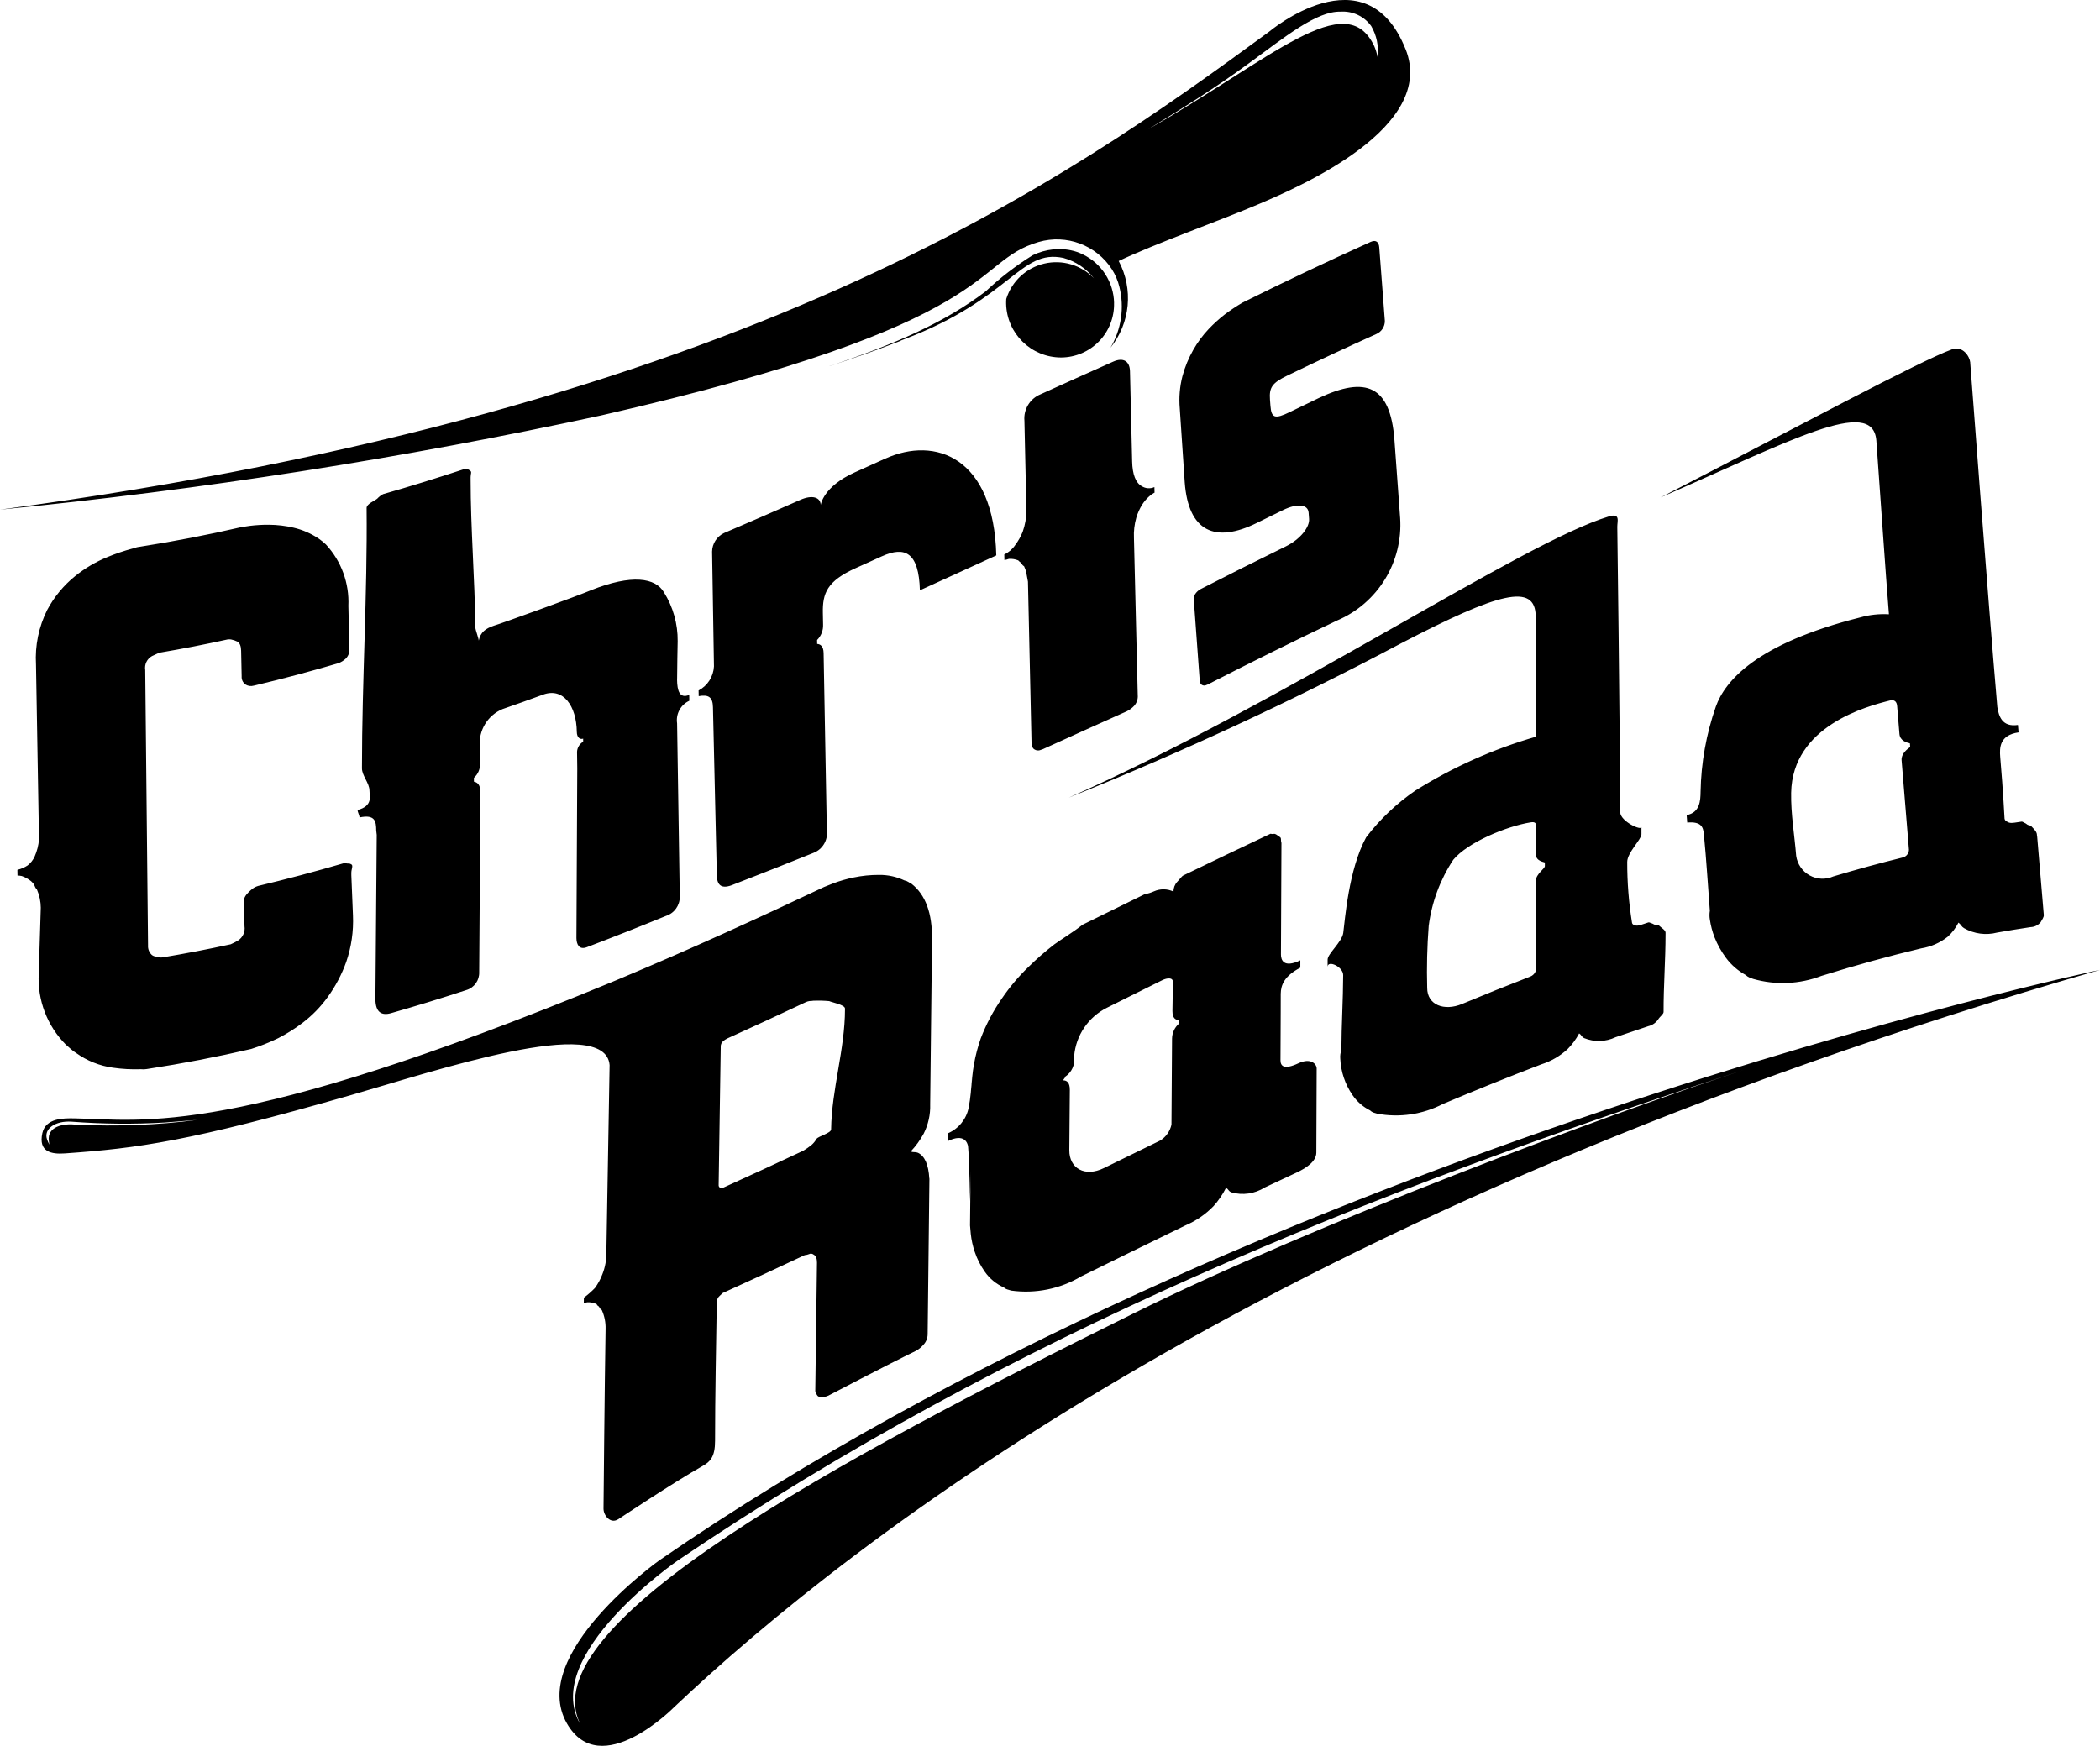
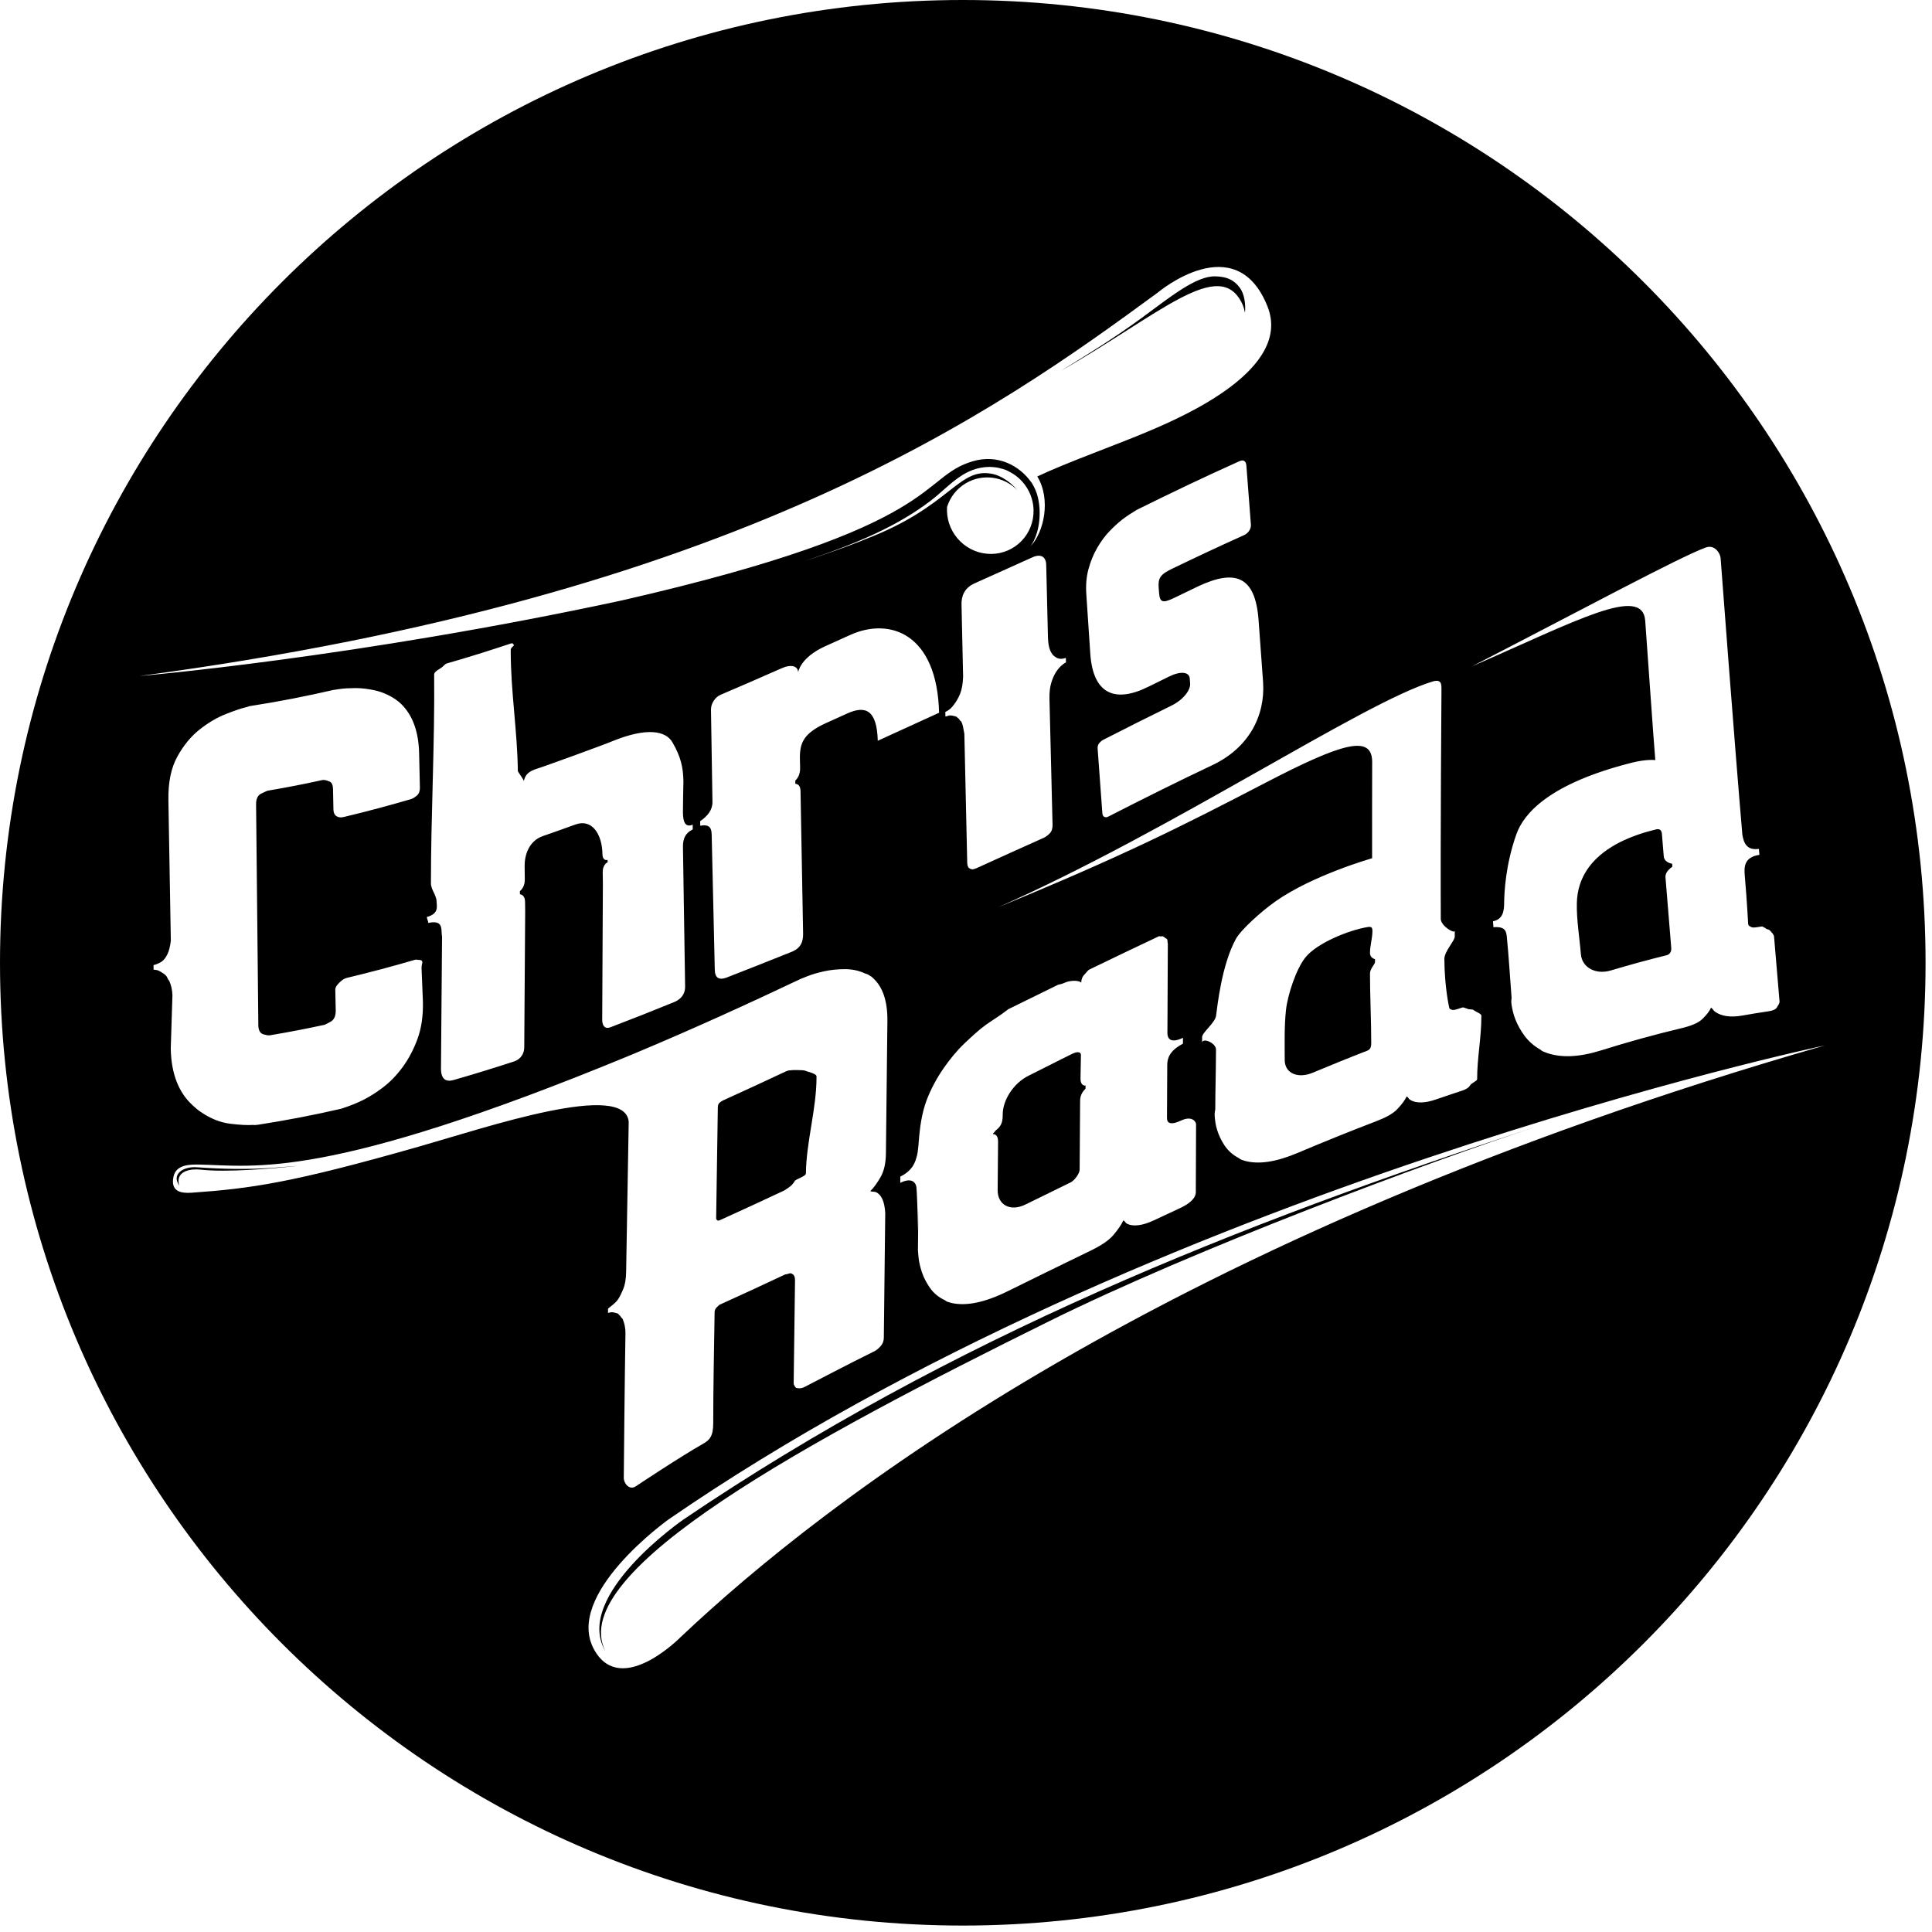
- <svg xmlns="http://www.w3.org/2000/svg" width="150" height="124.729">
-   <path d="M100.4 3.52c-2.826-7.115-9.764-1.244-9.764-1.244C76.239 12.826 53.365 29.282 0 36.41a378.5 378.5 0 0 0 42.938-6.73c28.948-6.617 26.332-10.965 31.255-12.393a4.683 4.683 0 0 1 5.228 1.949 4.188 4.188 0 0 1 .537 1.263 5.779 5.779 0 0 1-.64 4.347 5.647 5.647 0 0 0 .589-6.2c2.635-1.254 7.226-2.88 10.018-4.071 3.055-1.3 12.687-5.492 10.477-11.057m-2.007.553a3.613 3.613 0 0 0-.23-.763c-2.006-4.313-7.321.9-16.151 5.927C84.517 7.7 86.829 6.266 89.1 4.6 91.81 2.619 94.038.785 95.759.832a2.488 2.488 0 0 1 2.185 1.029 3.493 3.493 0 0 1 .45 2.211M79.575 21.64a3.8 3.8 0 0 1-3.773 3.9 3.932 3.932 0 0 1-3.936-3.847c0-.113 0-.224.009-.334a3.738 3.738 0 0 1 6.261-1.481 4.177 4.177 0 0 0-2.185-1.452c-3.1-.655-3.7 2.916-11.412 5.829a2.784 2.784 0 0 0-.314.135 89.45 89.45 0 0 1-5.031 1.783c4.767-1.59 8.289-3.135 11.213-5.358a21.119 21.119 0 0 1 3.36-2.583 4.389 4.389 0 0 1 1.458-.414l.1-.008c.072-.005.144-.01.213-.012.034 0 .066-.006.1-.006s.078 0 .116.005h.078a3.666 3.666 0 0 1 .416.041l.081.011c.054.009.108.02.162.032a3.33 3.33 0 0 1 .866.3 3.941 3.941 0 0 1 2.221 3.454M23.281 38.9a4.2 4.2 0 0 0-.511-.416 5.424 5.424 0 0 0-1.8-.785 7.92 7.92 0 0 0-1.758-.209 10.34 10.34 0 0 0-1.376.08c-.366.053-.566.082-.6.09q-3.614.834-7.238 1.4l-.15.023a.922.922 0 0 0-.2.056.878.878 0 0 1-.2.056 14.24 14.24 0 0 0-1.767.6 9.213 9.213 0 0 0-2.316 1.365 7.864 7.864 0 0 0-1.994 2.416 7.7 7.7 0 0 0-.8 3.9q.1 5.562.191 11.124l.024 1.372a3.761 3.761 0 0 1-.31 1.216 1.653 1.653 0 0 1-.5.64 2.342 2.342 0 0 1-.733.317c0 .135.005.271.007.406a1.46 1.46 0 0 1 .306.036 2.23 2.23 0 0 1 .667.37l.1.1a.618.618 0 0 1 .157.245.589.589 0 0 0 .157.245 3.319 3.319 0 0 1 .277 1.3l-.148 4.739A6.682 6.682 0 0 0 4.7 74.628l.366.323a2.773 2.773 0 0 0 .364.272 5.884 5.884 0 0 0 2.637 1.057 11.225 11.225 0 0 0 2 .108 1.321 1.321 0 0 0 .41-.011l.1-.016q3.685-.566 7.36-1.419a14.217 14.217 0 0 0 1.931-.769 11.537 11.537 0 0 0 1.771-1.119 8.708 8.708 0 0 0 1.761-1.811 10.025 10.025 0 0 0 1.333-2.528 9.021 9.021 0 0 0 .479-3.31l-.117-2.877v-.153c-.006-.271.148-.521.011-.616a.331.331 0 0 0-.2-.067.8.8 0 0 1-.2-.017.41.41 0 0 0-.2.009q-3.03.886-6.066 1.61a1.256 1.256 0 0 0-.524.3c-.181.162-.5.446-.49.75l.038 1.828A1.03 1.03 0 0 1 17 67.195a5.082 5.082 0 0 1-.523.268q-2.435.53-4.876.938a.758.758 0 0 1-.253-.009 1.907 1.907 0 0 0-.253-.06.517.517 0 0 1-.254-.112.844.844 0 0 1-.267-.672l-.2-19.682a.96.96 0 0 1 .483-.994c.332-.156.514-.238.547-.244q2.427-.41 4.848-.943a.786.786 0 0 1 .25 0 1.8 1.8 0 0 1 .455.153c.17.1.259.316.266.653l.038 1.828a.662.662 0 0 0 .264.578.738.738 0 0 0 .605.087l.1-.023.05-.012q2.95-.7 5.895-1.57a1.556 1.556 0 0 0 .495-.3.883.883 0 0 0 .284-.749l-.07-3.045a6.051 6.051 0 0 0-1.6-4.382m59.176-4.105a.951.951 0 0 1-.9-.059q-.658-.367-.692-1.776l-.155-6.445c-.017-.7-.461-1.011-1.207-.678q-2.59 1.153-5.18 2.329a1.863 1.863 0 0 0-1.153 1.889l.142 6.417a4.547 4.547 0 0 1-.266 1.518 4.067 4.067 0 0 1-.529.941 1.909 1.909 0 0 1-.785.678c0 .134.006.268.009.4a1.772 1.772 0 0 0 .323-.085 1.527 1.527 0 0 1 .664.109c.034.035.075.071.109.105a.388.388 0 0 1 .157.159.359.359 0 0 0 .155.159 1.967 1.967 0 0 1 .161.485c.036.187.075.391.113.61l.254 11.474q.009.4.212.514a.473.473 0 0 0 .377.057c.116-.035.191-.062.224-.077q3-1.367 6-2.71a1.762 1.762 0 0 0 .517-.384 1.016 1.016 0 0 0 .257-.775l-.27-11.212a4.491 4.491 0 0 1 .165-1.445 3.74 3.74 0 0 1 .427-.952 2.8 2.8 0 0 1 .485-.571 1.842 1.842 0 0 1 .344-.253l.05-.022-.01-.4m17.55 2.182-.408-5.59c-.3-3.835-2.021-4.549-5.41-2.948q-1.035.494-2.067 1c-1.067.517-1.311.43-1.378-.463l-.032-.428c-.065-.866.156-1.194 1.215-1.707q3.184-1.54 6.376-2.978a1.007 1.007 0 0 0 .614-.938l-.4-5.264c-.028-.349-.219-.559-.61-.384a264.758 264.758 0 0 0-9.149 4.337 12.889 12.889 0 0 0-1.282.853 10.423 10.423 0 0 0-1.138 1.03 7.734 7.734 0 0 0-1.1 1.485 7.918 7.918 0 0 0-.78 1.895 6.847 6.847 0 0 0-.189 2.305l.353 5.27c.255 3.5 2.147 4.4 5.179 2.891q.917-.455 1.834-.9c1.015-.5 1.791-.422 1.836.176l.034.453c.043.576-.606 1.446-1.676 1.968q-3.052 1.492-6.1 3.059a1.137 1.137 0 0 0-.306.264.655.655 0 0 0-.151.505l.419 5.718q.021.275.163.344a.322.322 0 0 0 .259.028 1.228 1.228 0 0 0 .15-.059l.133-.067a330.554 330.554 0 0 1 9.1-4.5 7.431 7.431 0 0 0 4.512-7.362m-36.767-4.214q-1.1.5-2.2.994c-2.25 1.011-2.42 2.323-2.42 2.324-.01-.555-.612-.738-1.453-.366q-2.727 1.207-5.455 2.372a1.5 1.5 0 0 0-.85 1.324l.133 8.205a2.068 2.068 0 0 1-1.097 1.717c0 .135 0 .271.007.406.671-.117 1.007.034 1.019.793l.276 12c.012.735.341 1.028 1.206.658q2.855-1.106 5.711-2.26a1.5 1.5 0 0 0 .941-1.587l-.044-2.421-.187-10.262c-.009-.5-.236-.636-.46-.653 0-.093 0-.187-.005-.28a1.461 1.461 0 0 0 .428-1.1l-.016-.841c-.025-1.379.281-2.271 2.358-3.2q.926-.416 1.852-.836c1.66-.752 2.646-.286 2.72 2.428q2.729-1.244 5.458-2.493c-.172-7.021-4.354-8.537-7.925-6.917m-14.875 15.8c-.006-.377.041-2.759.041-2.759a6.453 6.453 0 0 0-.978-3.485c-.605-1.045-2.295-1.314-5.2-.158-.824.359-6.558 2.435-6.941 2.535-.61.209-.962.466-1.09 1.069 0-.134-.24-.8-.241-.9-.041-3.545-.34-7.091-.34-10.636v-.146c0-.227.1-.368-.029-.456s-.172-.127-.3-.118a.977.977 0 0 0-.209.029c-1.912.628-3.8 1.218-5.713 1.764a1.6 1.6 0 0 0-.422.327c-.173.147-.759.37-.756.662.061 6.189-.332 12.378-.332 18.567v.031c0 .527.531 1.053.536 1.58 0 .4.272 1.105-.846 1.4 0 .177.134.353.135.531 1.118-.236 1.188.281 1.194.93 0 .105.035.209.036.315-.036 3.916-.057 7.833-.094 11.749.009.939.455 1.178 1.12.987q2.686-.768 5.373-1.648a1.284 1.284 0 0 0 .92-1.284l.084-12.075v-.455l-.005-.391c-.005-.487-.231-.647-.456-.684v-.276a1.282 1.282 0 0 0 .436-1.035l-.015-1.2a2.656 2.656 0 0 1 1.628-2.677q1.452-.5 2.9-1.033c1.438-.524 2.375.812 2.4 2.66.006.441.258.561.455.486v.222a.889.889 0 0 0-.436.851l.014 1.051-.06 12.126c.006.428.181.863.74.651q2.829-1.077 5.658-2.235a1.424 1.424 0 0 0 .984-1.385q-.094-6.185-.191-12.37a1.528 1.528 0 0 1 .872-1.616c0-.14 0-.278-.006-.418-.688.285-.857-.294-.869-1.088m-1.281 62.927s-9.41 6.708-6.587 11.639c2.4 4.195 7.664-1.166 7.664-1.166C60.767 110.034 91.1 86.224 150 69.292c0 0-60.039 12.648-102.92 42.193m-5.625 11.7-.005-.008c-2.857-4.928 6.975-11.7 6.975-11.7 23.9-16.174 49.238-26.238 76.182-35.054C114.48 79.738 93.988 87.4 81.049 93.795c-21.394 10.578-43.137 22.292-39.594 29.389m52.591-46.878c0-.241-.378-.773-1.3-.343-1.068.5-1.285.175-1.283-.222l.016-3.491.002-1.25c.007-.641.27-1.278 1.4-1.868v-.523c-1.2.57-1.387-.028-1.385-.424q0-.778.007-1.556.016-3.2.029-6.4l-.027-.122c0-.147-.009-.247-.055-.284a.85.85 0 0 0-.156-.105c-.092-.075-.2-.17-.322-.142s-.2-.022-.229-.008q-3.107 1.465-6.217 2.976c-.124.06-.273.292-.445.465a.993.993 0 0 0-.259.689 1.671 1.671 0 0 0-1.4-.015 2.717 2.717 0 0 1-.653.2q-2.219 1.084-4.436 2.179c-.771.6-1.443.988-2.022 1.406a20.175 20.175 0 0 0-1.868 1.632 14.211 14.211 0 0 0-1.874 2.226 13.31 13.31 0 0 0-1.516 2.86 11.868 11.868 0 0 0-.665 3.724q0-.469.009-.941a11.621 11.621 0 0 1-.21 2.18 2.521 2.521 0 0 1-1.471 1.814c0 .186 0 .372-.006.558 1.178-.578 1.4.151 1.436.365.031.175.116 2.08.142 3.926l.04-2.187-.041 3.923c0 .034.022.234.054.607a5.936 5.936 0 0 0 .282 1.278 5.484 5.484 0 0 0 .73 1.438 3.3 3.3 0 0 0 1.347 1.107.658.658 0 0 0 .266.147 2.3 2.3 0 0 1 .266.08 7.716 7.716 0 0 0 5.009-1.021q3.719-1.832 7.438-3.64a6.123 6.123 0 0 0 2.007-1.38 5.956 5.956 0 0 0 .886-1.3.484.484 0 0 1 .184.17.44.44 0 0 0 .186.148 2.952 2.952 0 0 0 2.4-.345s1.755-.826 2.271-1.064c.718-.334 1.409-.809 1.411-1.429l.024-6.036m-10.373 4.048a1.78 1.78 0 0 1-.794 1.122q-2.016.983-4.032 1.974c-1.362.67-2.48.016-2.469-1.283l.036-4.3c.005-.544-.228-.683-.463-.685 0-.091.146-.181.147-.272a1.45 1.45 0 0 0 .625-1.385v-.084a4.265 4.265 0 0 1 2.349-3.451c1.341-.659 2.613-1.316 3.953-1.968.34-.166.752-.2.749.119 0 .695-.026 1.391-.03 2.085 0 .515.222.645.456.646 0 .091-.005.181-.006.272a1.449 1.449 0 0 0-.478 1.052q-.019 3.08-.042 6.161m35.292-13.624v-.1c0-.19-.306-.349-.473-.516a.735.735 0 0 0-.285-.053c-.05 0-.164-.088-.231-.1s-.169-.088-.236-.066c-.1.032-.2.064-.3.1-.3.1-.539.187-.707.084a.2.2 0 0 1-.168-.185 26.993 26.993 0 0 1-.338-4.322c0-.66 1.016-1.61 1.016-1.973v-.521c0 .291-1.464-.391-1.516-1.028-.036-7.574-.209-20.383-.209-20.383v-.045c0-.41.232-.982-.6-.732-6.173 1.856-23.135 13.264-38.578 20.092a247.714 247.714 0 0 0 23.73-11.023c6.993-3.641 9.593-4.342 9.621-1.928-.012 2.983.005 6.344.006 8.6a33.978 33.978 0 0 0-8.6 3.844 15.292 15.292 0 0 0-3.52 3.343c-1.259 2.3-1.511 5.931-1.634 6.83-.086.636-1.116 1.488-1.116 1.9v.522c0-.511 1.113-.011 1.111.591-.006 1.784-.122 3.566-.128 5.349a1.472 1.472 0 0 0-.08.607 4.974 4.974 0 0 0 .872 2.609 3.3 3.3 0 0 0 1.258 1.1.643.643 0 0 0 .242.153 2.386 2.386 0 0 1 .247.078 7.306 7.306 0 0 0 4.712-.689q3.512-1.485 7.023-2.831a5.021 5.021 0 0 0 1.882-1.088 4.729 4.729 0 0 0 .827-1.124.551.551 0 0 1 .175.181.471.471 0 0 0 .176.152 2.773 2.773 0 0 0 2.253-.063q1.169-.4 2.337-.788a1.191 1.191 0 0 0 .69-.46c.117-.213.4-.393.4-.552-.006-1.855.141-3.71.141-5.564m-9.259-3.836c0 2.054.016 4.108.018 6.162a.662.662 0 0 1-.406.7q-2.447.947-4.892 1.966c-1.28.531-2.488.067-2.486-1.149a42.285 42.285 0 0 1 .108-4.432 11.158 11.158 0 0 1 1.753-4.721c1.035-1.256 3.83-2.4 5.521-2.673.333-.053.412.046.412.349 0 .651-.029 1.3-.028 1.954 0 .482.638.541.638.564v.255c0 .188-.637.575-.637 1.026M66.38 84.2q-.088-1.5-.81-1.841a.61.61 0 0 0-.259-.047.58.58 0 0 1-.259-.047 6.082 6.082 0 0 0 .924-1.271 4.319 4.319 0 0 0 .465-2.091l.132-11.793q.031-2.8-1.455-3.962a1.811 1.811 0 0 1-.232-.136.7.7 0 0 0-.286-.112 4.115 4.115 0 0 0-1.8-.394 8.722 8.722 0 0 0-1.835.186 9.745 9.745 0 0 0-1.451.419c-.4.157-.615.242-.648.258-4.813 2.28-9.625 4.471-14.437 6.489a21.35 21.35 0 0 0-.757.317C16.487 81.395 10.25 79.989 5.326 79.9c-.8-.016-2.059-.021-2.3 1.051-.3 1.36.667 1.519 1.6 1.453 5.253-.372 8.867-.851 20.4-4.154 5.988-1.715 18.212-5.842 18.517-2.159l-.23 13.385a4.051 4.051 0 0 1-.286 1.561 4.115 4.115 0 0 1-.534.985 6.6 6.6 0 0 1-.787.69c0 .134-.005.267-.007.4 0-.024.12-.05.259-.074a1.492 1.492 0 0 1 .645.124c.034.019.038.038.037.054s.009.035.044.053a.361.361 0 0 1 .15.161.346.346 0 0 0 .151.161 3.052 3.052 0 0 1 .271 1.342c-.064 3.725-.148 12.734-.148 12.851 0 .485.5 1.127 1.068.746.079-.053 3.984-2.651 6-3.788.556-.314.9-.652.9-1.808 0-3.221.073-6.7.122-9.917a.609.609 0 0 1 .215-.445l.21-.195q2.928-1.324 5.856-2.706a1 1 0 0 0 .313-.073.288.288 0 0 1 .311.028q.257.127.253.577l-.122 9.154a.3.3 0 0 0 .049.176.818.818 0 0 1 .077.138.239.239 0 0 0 .128.112 1.037 1.037 0 0 0 .679-.073c.034-.016 4.195-2.2 6.241-3.193a1.92 1.92 0 0 0 .553-.443 1.112 1.112 0 0 0 .3-.766l.126-11.11m-60.96-3.85c-.885-.1-2.065.123-1.941 1.157.011.1.025.186.04.272a2.3 2.3 0 0 1-.172-.395c-.239-.713.569-1.329 1.774-1.245a49.067 49.067 0 0 0 6.655.059l2.313-.184a49 49 0 0 1-8.667.335m21.326-3.408.1-.028-.1.032Zm31.569 4.423a1.653 1.653 0 0 1-.369.449 5.06 5.06 0 0 1-.576.4q-2.844 1.338-5.688 2.626c-.139.063-.226.069-.259.017a.2.2 0 0 1-.1-.2l.149-9.852a.508.508 0 0 1 .187-.434 1.871 1.871 0 0 1 .287-.18q2.81-1.271 5.62-2.6a.964.964 0 0 1 .259-.072 1.479 1.479 0 0 0 .259-.022 8.591 8.591 0 0 1 1.135.028c.171.085 1.128.261 1.128.529v.05c0 2.863-.953 5.725-.991 8.587 0 .268-.935.494-1.041.678M145.5 59.709l-.008-.1c-.016-.193-.209-.38-.4-.581a.571.571 0 0 0-.234-.09c-.053-.009-.144-.112-.216-.134s-.171-.116-.24-.105l-.3.045c-.308.047-.546.094-.731-.04a.275.275 0 0 1-.189-.218c-.008-.032-.083-1.795-.309-4.4-.052-.67-.056-1.561 1.31-1.763l-.045-.53c-1.138.167-1.366-.626-1.474-1.285-.666-7.717-1.931-24.559-1.931-24.559v-.045c-.035-.418-.521-1.229-1.32-.939-2.317.843-10.879 5.461-20.8 10.575 9.265-4.033 15.146-7.271 15.411-4.076.3 4.108.667 9.593.9 12.422a6.164 6.164 0 0 0-2.062.227c-7.455 1.875-9.663 4.574-10.3 6.363a19.458 19.458 0 0 0-1.092 6.086c-.009.653-.046 1.489-.995 1.672l.041.531c1.052-.088 1.143.362 1.192.86.178 1.809.283 3.629.424 5.444a1.86 1.86 0 0 0 0 .624 5.945 5.945 0 0 0 .335 1.272 6.549 6.549 0 0 0 .817 1.466 4.391 4.391 0 0 0 1.411 1.228.846.846 0 0 0 .268.178 2.658 2.658 0 0 1 .266.1 7.716 7.716 0 0 0 4.875-.216q3.555-1.111 7.126-1.968a4.075 4.075 0 0 0 1.884-.823 3.448 3.448 0 0 0 .775-1.015.814.814 0 0 1 .2.212.67.67 0 0 0 .2.184 3.172 3.172 0 0 0 2.366.315q1.195-.212 2.391-.39a.97.97 0 0 0 .711-.346c.105-.195.243-.36.229-.521l-.479-5.667m-9.164.891a.574.574 0 0 1-.424.665q-2.488.614-4.968 1.357a1.9 1.9 0 0 1-2.652-1.471c-.12-1.5-.385-2.985-.359-4.5.084-4.782 5.408-6.187 7.061-6.6.324-.079.484.094.509.4q.083.994.164 1.989c.04.491.511.616.747.673l.022.259c-.218.159-.652.488-.615.947l.515 6.273" />
+ <svg xmlns="http://www.w3.org/2000/svg" version="1.1" id="Layer_1" viewBox="0 0 600 600">
+   <path d="M223.65 378.9a1520.6 1520.6 0 0 0 19.85-9.16c.85-.51 1.52-.98 2.01-1.38.49-.4.92-.93 1.29-1.57s3.47-1.43 3.48-2.37c.13-9.99 3.3-19.97 3.3-29.96v-.17c0-.94-3.18-1.55-3.78-1.85-.24-.12-3.44-.15-3.8-.1-.36.06-.66.08-.9.08-.36.06-.66.14-.91.25-6.54 3.08-13.07 6.1-19.61 9.06-.24.11-.58.32-1 .63-.43.31-.64.81-.65 1.51-.17 11.46-.35 22.92-.52 34.37-.01.35.11.59.35.71.1.19.41.17.89-.05zM385.84 94.46c.4.87.61 1.78.8 2.66.24-2.5-.14-5.76-1.57-7.71-1.83-2.52-4.11-3.5-7.62-3.59-6-.16-13.78 6.23-23.23 13.16-7.93 5.8-15.99 10.82-24.73 16.17 30.8-17.55 49.35-35.74 56.35-20.69zM424.77 287.9c-5.9.95-15.66 4.94-19.27 9.33-2.99 3.63-5.64 11.87-6.13 16.47-.55 5.15-.39 10.32-.39 15.46-.01 4.25 4.17 5.86 8.63 4.01 5.69-2.37 11.29-4.66 16.99-6.86 1.11-.43 1.25-1.38 1.25-2.44 0-7.17-.39-14.33-.39-21.5 0-1.57 1.56-2.92 1.56-3.58v-.89c0-.08-1.56-.29-1.56-1.97 0-2.27.76-4.55.76-6.82-.01-1.05-.29-1.4-1.45-1.21zM489.7 280.57c-.09 5.29.83 10.46 1.25 15.7.34 4.32 4.73 6.48 9.25 5.13 5.77-1.72 11.55-3.31 17.34-4.73 1.13-.28 1.57-1.24 1.48-2.32-.6-7.3-1.2-14.59-1.79-21.89-.13-1.6 1.38-2.75 2.14-3.3-.02-.3-.05-.6-.07-.9-.82-.2-2.47-.63-2.61-2.35l-.57-6.94c-.09-1.08-.65-1.68-1.78-1.4-5.77 1.41-24.34 6.31-24.64 23zM309.96 354.59c-.04 5-.08 10.01-.13 15.01-.04 4.53 3.86 6.81 8.62 4.48 4.69-2.31 9.38-4.6 14.07-6.89 1.19-.58 2.76-2.78 2.77-3.91.05-7.17.11-14.33.15-21.5.01-1.68.85-2.88 1.67-3.67 0-.32.02-.63.03-.95-.82 0-1.59-.46-1.58-2.25.02-2.43.11-4.85.13-7.28.01-1.13-1.39-.99-2.57-.42-4.68 2.28-9.03 4.57-13.7 6.87-4.64 2.28-8.02 7.56-8.02 12.04V346.41c0 2.47-.71 3.55-2.36 4.83 0 .32-.69.63-.69.95.81.02 1.62.5 1.61 2.4zM61.2 362.51c-4.21-.3-7.02 1.86-6.19 4.34.18.53.38.98.6 1.38-.05-.3-.1-.61-.14-.95-.43-3.61 3.69-4.38 6.78-4.04 8.09.9 21.87-.27 30.24-1.17l-8.07.64c-7.56.49-15.08.38-23.22-.2z" />
+   <path class="st0" d="M299 0C133.87 0 0 133.87 0 299s133.87 299 299 299 299-133.87 299-299S464.13 0 299 0zm230.75 170.03c2.79-1.01 4.48 1.82 4.6 3.27 0 .05.01.11.01.16 0 0 4.41 58.76 6.74 85.69.37 2.3 1.17 5.07 5.14 4.48.05.62.1 1.23.16 1.85-4.76.7-4.75 3.81-4.57 6.15.79 9.09 1.05 15.24 1.08 15.35.1.44.29.59.66.76.64.47 1.48.3 2.55.14.35-.05.69-.11 1.04-.16.24-.04.59.29.84.37.25.08.57.44.75.47.18.03.56.12.81.31.66.7 1.34 1.35 1.39 2.03l.03.34c.56 6.59 1.11 13.18 1.67 19.77.05.56-.43 1.14-.8 1.82-.36.67-1.4 1.05-2.48 1.21-2.78.41-5.56.87-8.34 1.36-3.69.65-6.46.14-8.26-1.1-.25-.18-.48-.34-.69-.64-.21-.3-.44-.56-.69-.74-.51 1.14-1.41 2.29-2.7 3.54-1.29 1.25-3.48 2.14-6.57 2.87-8.31 1.98-16.59 4.28-24.86 6.87-6.62 2.07-12.28 2.43-17.01.75-.26-.14-.55-.21-.93-.36-.38-.16-.67-.37-.94-.62-2.02-1.13-3.63-2.56-4.92-4.29a22.93 22.93 0 0 1-2.85-5.11c-.67-1.66-.95-3.19-1.17-4.44-.22-1.26.01-2.07 0-2.18-.49-6.33-.86-12.68-1.48-18.99-.17-1.74-.49-3.31-4.16-3-.05-.62-.1-1.24-.14-1.85 3.31-.64 3.44-3.56 3.47-5.83.04-2.95.38-11.6 3.81-21.24 2.22-6.24 9.93-15.66 35.94-22.2 4.54-1.14 7.12-.78 7.19-.79-.81-9.87-2.08-29.01-3.14-43.34-.92-11.14-21.44.15-53.77 14.22 34.63-17.85 64.51-33.96 72.59-36.9zm-82.09 44.17v.16s-.34 44.69-.21 71.12c.18 2.22 4.34 4.6 4.34 3.59v1.82c0 1.27-3.22 4.58-3.23 6.88.05 8.92 1.48 14.97 1.49 15.08.06.42.25.54.6.65.59.36 1.44.05 2.49-.29.34-.11.76-.22 1.1-.34.23-.08.69.19.93.23.23.03.84.34 1.01.34.17 0 1.17.03 1.4.18.59.58 2.47 1.14 2.47 1.8v.33c0 6.47-1.33 12.94-1.31 19.41 0 .55-1.79 1.18-2.2 1.92-.4.74-1.36 1.26-2.41 1.61-2.72.89-5.44 1.81-8.16 2.75-3.61 1.25-6.24 1.17-7.88.21-.23-.14-.44-.26-.61-.53-.18-.27-.38-.5-.61-.63-.58 1.21-1.54 2.49-2.89 3.92-1.34 1.44-3.53 2.63-6.56 3.79-8.17 3.12-16.33 6.43-24.5 9.88-6.54 2.76-12.02 3.65-16.44 2.4-.23-.12-.51-.16-.86-.28-.35-.12-.62-.3-.85-.53-1.86-.94-3.3-2.23-4.4-3.83-1.1-1.61-1.83-3.23-2.35-4.83-.52-1.59-.66-3.06-.78-4.28-.11-1.22.17-2.01.17-2.12.02-6.22.21-12.44.23-18.66.01-2.1-4.31-3.84-4.31-2.06v-1.82c0-1.43 4.03-4.4 4.33-6.62.43-3.13 1.75-15.8 6.14-23.83 1.55-2.84 7.82-8.52 12.29-11.67 11.66-8.21 29.96-13.39 30.03-13.41 0-7.86-.02-19.59.02-29.99-.1-8.42-9.09-5.98-33.49 6.73-25.78 13.42-44.15 22.64-82.63 38.46 53.88-23.82 113.38-63.63 134.92-70.1 2.89-.87 2.72 1.13 2.72 2.56zM285.09 382.31c-.09-6.44-.39-13.09-.5-13.7-.11-.74-.9-3.29-5.01-1.27.01-.65.01-1.3.02-1.94 4.11-2.01 4.69-4.86 5.13-6.33.43-1.45.71-5.38.73-7.61l-.03 3.28c.04-4.21.95-9.35 2.32-13 1.37-3.64 3.26-7.06 5.29-9.98 2.03-2.92 4.21-5.57 6.54-7.77 2.33-2.2 4.5-4.21 6.52-5.67 2.02-1.46 4.36-2.8 7.05-4.91 5.16-2.54 10.32-5.08 15.48-7.6.12-.06.87-.08 2.28-.71 1.4-.62 4.01-.74 4.88.05.01-.92.31-1.81.91-2.4.6-.6 1.12-1.41 1.55-1.62 7.23-3.51 14.46-6.97 21.69-10.38.11-.05.36.13.8.03.43-.1.8.23 1.12.5.22.11.38.23.54.37.16.13.2.48.19.99l.09.42c-.03 7.44-.07 14.89-.1 22.33l-.03 5.43c-.01 1.38.66 3.47 4.83 1.48 0 .61-.01 1.22-.01 1.83-3.93 2.06-4.85 4.28-4.87 6.52-.01 1.45-.01 2.9-.02 4.35l-.06 12.18c-.01 1.38.75 2.51 4.48.77 3.23-1.5 4.55.36 4.55 1.2-.03 7.02-.05 14.04-.08 21.06-.01 2.17-2.42 3.82-4.92 4.99-1.8.83-7.92 3.71-7.92 3.71-3.85 1.82-6.64 2.02-8.37 1.2-.24-.12-.46-.25-.65-.52s-.4-.48-.64-.59c-.63 1.36-1.66 2.85-3.09 4.54s-3.77 3.25-7 4.82c-8.65 4.19-17.3 8.44-25.95 12.7-6.96 3.43-12.79 4.66-17.48 3.56-.25-.11-.56-.17-.93-.28a2.23 2.23 0 0 1-.93-.52c-1.97-.91-3.53-2.2-4.69-3.87-1.16-1.67-2.01-3.34-2.55-5.02-.54-1.68-.87-3.16-.99-4.46-.11-1.3-.19-2-.19-2.12.05-4.56.09-9.13.14-13.69-.03 2.56-.07 5.11-.12 7.65zM248.48 238.6c.03 1.86-.73 3.08-1.5 3.84.01.33.01.65.02.98.78.05 1.58.54 1.61 2.28.22 11.93.44 23.87.65 35.8l.15 8.45c.04 2.45-.67 4.38-3.29 5.54-6.64 2.68-13.28 5.31-19.93 7.89-3.02 1.29-4.17.27-4.21-2.3l-.96-41.87c-.04-2.65-1.21-3.18-3.56-2.77-.01-.47-.02-.94-.02-1.42 2.32-1.56 3.86-3.51 3.82-5.99-.15-9.54-.31-19.09-.46-28.63-.03-1.97 1.36-3.94 2.97-4.62 6.35-2.7 12.69-5.47 19.03-8.27 2.93-1.3 5.03-.66 5.07 1.28 0 0 .59-4.58 8.44-8.11 2.56-1.15 5.12-2.31 7.68-3.47 12.46-5.65 27.05-.36 27.65 24.14-6.35 2.9-12.69 5.81-19.04 8.7-.26-9.47-3.7-11.09-9.49-8.47-2.15.98-4.31 1.95-6.46 2.92-7.25 3.26-8.31 6.37-8.23 11.18l.06 2.92zm72.5-80.18c.16 7.46-5.74 13.56-13.16 13.61-7.43.05-13.58-5.96-13.73-13.42-.01-.39.01-.78.03-1.17.93-2.99 2.93-5.66 5.86-7.38 5.33-3.12 11.96-2.04 15.98 2.21-2.21-2.76-5.33-4.58-7.62-5.07-10.83-2.29-12.92 10.17-39.82 20.34-.49.19-.85.34-1.1.47-4.96 1.94-10.76 4.02-17.55 6.22 16.63-5.54 28.92-10.94 39.12-18.69 3.84-2.92 7.32-6.91 11.72-9.01 1.82-.87 3.53-1.29 5.09-1.44l.35-.03c.25-.02.5-.04.75-.04.12 0 .23-.02.35-.02.14 0 .27.01.4.02.09 0 .18.01.27.01.49.02.97.07 1.45.14.09.01.19.03.28.04.19.03.38.07.56.11 1.88.4 3.02 1.03 3.02 1.03s-.01.01-.01.02c4.49 2.17 7.64 6.73 7.76 12.05zm5.9 97.72c.03 1.17-.27 2.07-.9 2.7-.63.63-1.23 1.08-1.81 1.34-6.98 3.12-13.96 6.28-20.95 9.46-.12.05-.38.14-.78.27-.41.13-.85.06-1.32-.2-.47-.26-.72-.85-.74-1.79-.29-13.34-.59-26.69-.89-40.03-.13-.77-.27-1.47-.4-2.13-.13-.65-.32-1.21-.56-1.7-.24-.13-.42-.31-.54-.55a1.27 1.27 0 0 0-.55-.55c-.12-.12-.26-.25-.38-.37-1.05-.35-1.86-.47-2.32-.38-.46.1-.34.19-1.13.3l-.03-1.41c1.56-.76 2.12-1.55 2.74-2.36.62-.81 1.29-1.91 1.85-3.28.55-1.37.86-3.14.93-5.3-.17-7.46-.33-14.92-.49-22.39-.05-2.4.68-5.07 4.02-6.59 6.02-2.73 12.05-5.44 18.07-8.13 2.6-1.16 4.15-.09 4.21 2.36l.54 22.49c.08 3.28.88 5.34 2.42 6.2.83.58 1.87.65 3.14.21.01.47.02.94.04 1.4-.06.02-.12.05-.17.08-.23.1-.63.4-1.2.88-.57.49-1.13 1.15-1.69 1.99-.56.84-1.06 1.95-1.49 3.32-.43 1.37-.62 3.06-.58 5.04.33 13.04.65 26.08.96 39.12zm32.96-73.62c.04.5.07.99.11 1.49.23 3.12 1.08 3.42 4.81 1.62 2.4-1.17 4.81-2.33 7.21-3.48 11.83-5.59 17.84-3.1 18.88 10.28.47 6.5.94 12.99 1.42 19.49.67 10.47-4.51 20.38-15.74 25.69-10.6 5.02-21.17 10.28-31.74 15.69-.15.08-.31.16-.46.24-.08.04-.25.11-.52.21-.27.1-.57.07-.9-.09-.33-.16-.52-.56-.57-1.2-.49-6.65-.98-13.3-1.46-19.95-.05-.72.12-1.31.53-1.76.4-.46.76-.76 1.07-.92 7.09-3.63 14.18-7.2 21.28-10.67 3.73-1.82 6-4.86 5.85-6.87l-.12-1.58c-.16-2.09-2.87-2.35-6.41-.61-2.13 1.04-4.27 2.09-6.4 3.15-10.58 5.27-17.18 2.12-18.07-10.09l-1.23-18.39c-.22-2.95 0-5.64.66-8.04.66-2.41 1.56-4.61 2.72-6.61 1.16-2 2.44-3.73 3.84-5.18 1.4-1.45 2.72-2.65 3.95-3.61 1.24-.95 2.73-1.94 4.47-2.98 10.62-5.27 21.26-10.35 31.92-15.13 1.36-.61 2.03.12 2.13 1.34l1.41 18.37c.09 1.14-.65 2.6-2.14 3.27-7.43 3.33-14.84 6.81-22.25 10.39-3.71 1.76-4.48 2.91-4.25 5.93zm-.27-91.67s24.21-20.48 34.07 4.34c7.71 19.42-25.89 34.03-36.55 38.58-9.74 4.16-25.76 9.83-34.95 14.2 4.32 7.08 2.07 17.29-2.05 21.62 2.59-3.68 3.47-9.82 2.23-15.16-.39-1.68-1.1-3.17-1.87-4.41-3.81-5.54-10.66-9-18.24-6.8-17.18 4.98-8.05 20.15-109.05 43.24-82.78 17.83-149.82 23.48-149.82 23.48 186.19-24.86 266-82.28 316.23-119.09zm-146.8 215.54c.03 2.2-1.17 3.91-3.43 4.83-6.58 2.69-13.16 5.29-19.74 7.8-1.95.74-2.56-.78-2.58-2.27l.21-42.31c-.02-1.22-.03-2.44-.05-3.67-.02-1.63.84-2.7 1.52-2.97 0-.26-.01-.52-.01-.77-.69.26-1.57-.16-1.59-1.7-.09-6.45-3.36-11.11-8.37-9.28-3.38 1.23-6.75 2.43-10.13 3.6-4.44 1.53-5.71 6.07-5.67 9.3.02 1.4.03 2.8.05 4.19.02 1.82-.75 2.95-1.52 3.61 0 .32.01.64.01.96.78.13 1.57.69 1.59 2.39.01.45.01.91.02 1.36.01.53.01 1.06.02 1.59-.1 14.04-.2 28.09-.29 42.13.02 1.83-.91 3.72-3.21 4.48-6.24 2.04-12.5 3.96-18.74 5.75-2.32.66-3.87-.17-3.91-3.45.13-13.66.2-27.33.33-40.99 0-.37-.11-.73-.12-1.1-.02-2.27-.25-4.07-4.15-3.25-.01-.62-.44-1.24-.44-1.85 3.9-1.02 3.03-3.47 3.01-4.87-.02-1.84-1.75-3.68-1.75-5.51v-.11c0-21.59 1.21-43.19 1-64.78-.01-1.02 1.88-1.8 2.48-2.31.6-.51.97-1.02 1.41-1.14 6.68-1.9 13.13-3.96 19.81-6.16.11-.04.03-.07.47-.1.44-.03.08.11.53.41.44.31-.92.8-.92 1.59v.51c0 12.37 2.06 24.74 2.21 37.11 0 .35 1.85 2.67 1.86 3.14.45-2.11 1.67-3 3.8-3.73 1.33-.35 21.34-7.59 24.21-8.84 10.13-4.03 16.03-3.1 18.14.55 2.65 4.56 3.35 7.91 3.41 12.16 0 0-.17 8.31-.15 9.63.04 2.77.63 4.79 3.03 3.79.01.49.02.97.02 1.46-2.41 1.24-3.08 2.93-3.04 5.64.22 14.41.45 28.8.67 43.18zM52.56 304.6c-.24-.22-.42-.51-.55-.85-.13-.35-.31-.63-.55-.85l-.36-.33c-1.08-.76-1.86-1.2-2.33-1.29-.48-.09-.83-.14-1.07-.13-.01-.47-.02-.94-.02-1.42 1.06-.29 1.91-.66 2.55-1.11.64-.45 1.22-1.19 1.74-2.23.51-1.03.87-2.45 1.08-4.24-.03-1.6-.05-3.19-.08-4.79-.22-12.94-.44-25.88-.67-38.82-.1-5.55.83-10.08 2.79-13.6 1.95-3.52 4.27-6.32 6.96-8.43 2.68-2.11 5.38-3.69 8.08-4.75s4.75-1.77 6.17-2.1c.24-.04.47-.1.71-.2.23-.09.47-.16.71-.2.17-.03.35-.05.52-.08 8.43-1.31 16.85-2.96 25.25-4.9.11-.03.81-.13 2.09-.31 1.28-.18 2.88-.27 4.8-.28 1.92 0 3.97.24 6.13.73 2.17.49 4.25 1.4 6.27 2.73.83.6 1.42 1.08 1.78 1.45 3.57 3.49 5.44 8.56 5.6 15.29l.24 10.62c.03 1.18-.31 2.05-.99 2.61-.69.56-1.26.91-1.73 1.04a419.53 419.53 0 0 1-20.57 5.48c-.06.01-.12.03-.18.04-.12.03-.23.06-.35.08-.82.19-1.52.09-2.11-.31-.59-.4-.9-1.07-.92-2.01-.04-2.13-.09-4.25-.13-6.38-.02-1.18-.34-1.94-.93-2.28-.71-.31-1.24-.49-1.59-.53-.35-.04-.64-.04-.87.02a345.25 345.25 0 0 1-16.91 3.29c-.12.02-.75.31-1.91.85s-1.72 1.7-1.68 3.47c.23 22.89.47 45.78.7 68.67.02 1.06.33 1.85.93 2.34.24.2.53.33.89.39.35.06.65.13.89.21.35.06.65.07.88.03 5.68-.95 11.35-2.04 17.01-3.27.12-.03.72-.33 1.83-.94 1.1-.6 1.64-1.79 1.6-3.56-.04-2.13-.09-4.25-.13-6.38-.02-1.06 1.08-2.05 1.71-2.62.63-.56 1.24-.91 1.83-1.05 7.06-1.68 14.12-3.56 21.17-5.62.23-.07.47-.08.7-.03.24.05.47.07.71.06.23-.01.47.07.71.23.48.33-.06 1.21-.04 2.15 0 .18.01.35.01.53.14 3.35.27 6.69.41 10.04.1 4.37-.46 8.22-1.67 11.55-1.22 3.33-2.77 6.27-4.65 8.82-1.88 2.55-3.92 4.65-6.12 6.31-2.2 1.65-4.26 2.95-6.18 3.9-1.92.95-4.17 1.85-6.74 2.68a355.22 355.22 0 0 1-25.68 4.95c-.12.02-.24.04-.36.05-.6.09-1.07.1-1.43.04-1.55.11-3.88.01-6.99-.37-3.11-.38-6.18-1.61-9.2-3.69-.48-.31-.91-.62-1.27-.95-.36-.32-.79-.7-1.27-1.13-4.37-4-6.62-9.91-6.75-17.59.17-5.51.35-11.02.52-16.53-.05-1.6-.37-3.12-.99-4.5zm6.93 65.81c-3.26.23-6.64-.33-5.59-5.07.83-3.74 5.22-3.72 8.01-3.67 17.18.33 38.94 5.23 133.78-33.93.67-.3 1.55-.67 2.64-1.11 16.78-7.04 33.58-14.68 50.37-22.64.12-.06.87-.35 2.26-.9 1.39-.54 3.08-1.03 5.06-1.46 1.99-.43 4.12-.65 6.4-.65 2.28 0 4.38.46 6.29 1.37.36.06.69.19.99.39.3.2.57.36.81.48 3.45 2.71 5.15 7.32 5.08 13.82-.15 13.72-.31 27.43-.46 41.15-.03 3.02-.58 5.46-1.62 7.3-1.05 1.84-2.12 3.32-3.22 4.43.24.12.54.17.9.17s.66.05.9.17c1.68.8 2.62 2.94 2.83 6.42l-.44 38.76c-.01 1.05-.36 1.94-1.03 2.67-.68.74-1.32 1.25-1.93 1.55-7.14 3.48-21.65 11.08-21.78 11.14-.73.35-1.52.44-2.37.26-.24-.11-.39-.25-.45-.39-.06-.15-.15-.3-.27-.48a.972.972 0 0 1-.17-.61l.42-31.94c.01-1.05-.28-1.72-.88-2.01-.24-.23-.6-.26-1.09-.09-.49.17-.85.26-1.09.25-6.81 3.21-13.62 6.36-20.43 9.44-.25.23-.49.45-.73.68-.49.46-.74.97-.75 1.55-.17 11.24-.43 23.36-.43 34.6 0 4.03-1.2 5.21-3.14 6.31-7.02 3.97-20.64 13.03-20.91 13.22-1.99 1.33-3.73-.91-3.73-2.6 0-.41.29-31.84.52-44.84.03-1.86-.37-3.42-.94-4.68-.24-.13-.41-.32-.53-.56-.12-.24-.28-.43-.52-.56-.12-.06-.15-.13-.15-.19s-.01-.12-.13-.19c-1.08-.36-1.77-.51-2.25-.43-.48.08-.9.18-.9.26.01-.47.02-.93.02-1.4.82-.7 2.01-1.52 2.75-2.41.74-.88 1.23-2.02 1.86-3.44.63-1.41.96-3.23 1-5.45.27-15.57.54-31.13.8-46.7-1.06-12.85-43.71 1.55-64.61 7.53-40.21 11.51-52.82 13.18-71.15 14.48zm151.87 138.02s-18.36 18.71-26.74 4.07c-9.85-17.21 22.98-40.61 22.98-40.61C357.22 368.8 566.7 324.67 566.7 324.67c-205.53 59.08-311.34 142.16-355.34 183.76z" />
+   <path class="st0" d="M212.29 471.87s-34.31 23.62-24.34 40.81c.01.01.01.02.02.03-12.36-24.76 63.5-65.63 138.15-102.54 45.15-22.32 116.64-49.04 151.98-60.6-94.01 30.76-182.42 65.87-265.81 122.3zM136.65 351.37c.11-.04.22-.07.34-.11-.11.03-.22.07-.33.1l-.01.01z" />
</svg>
